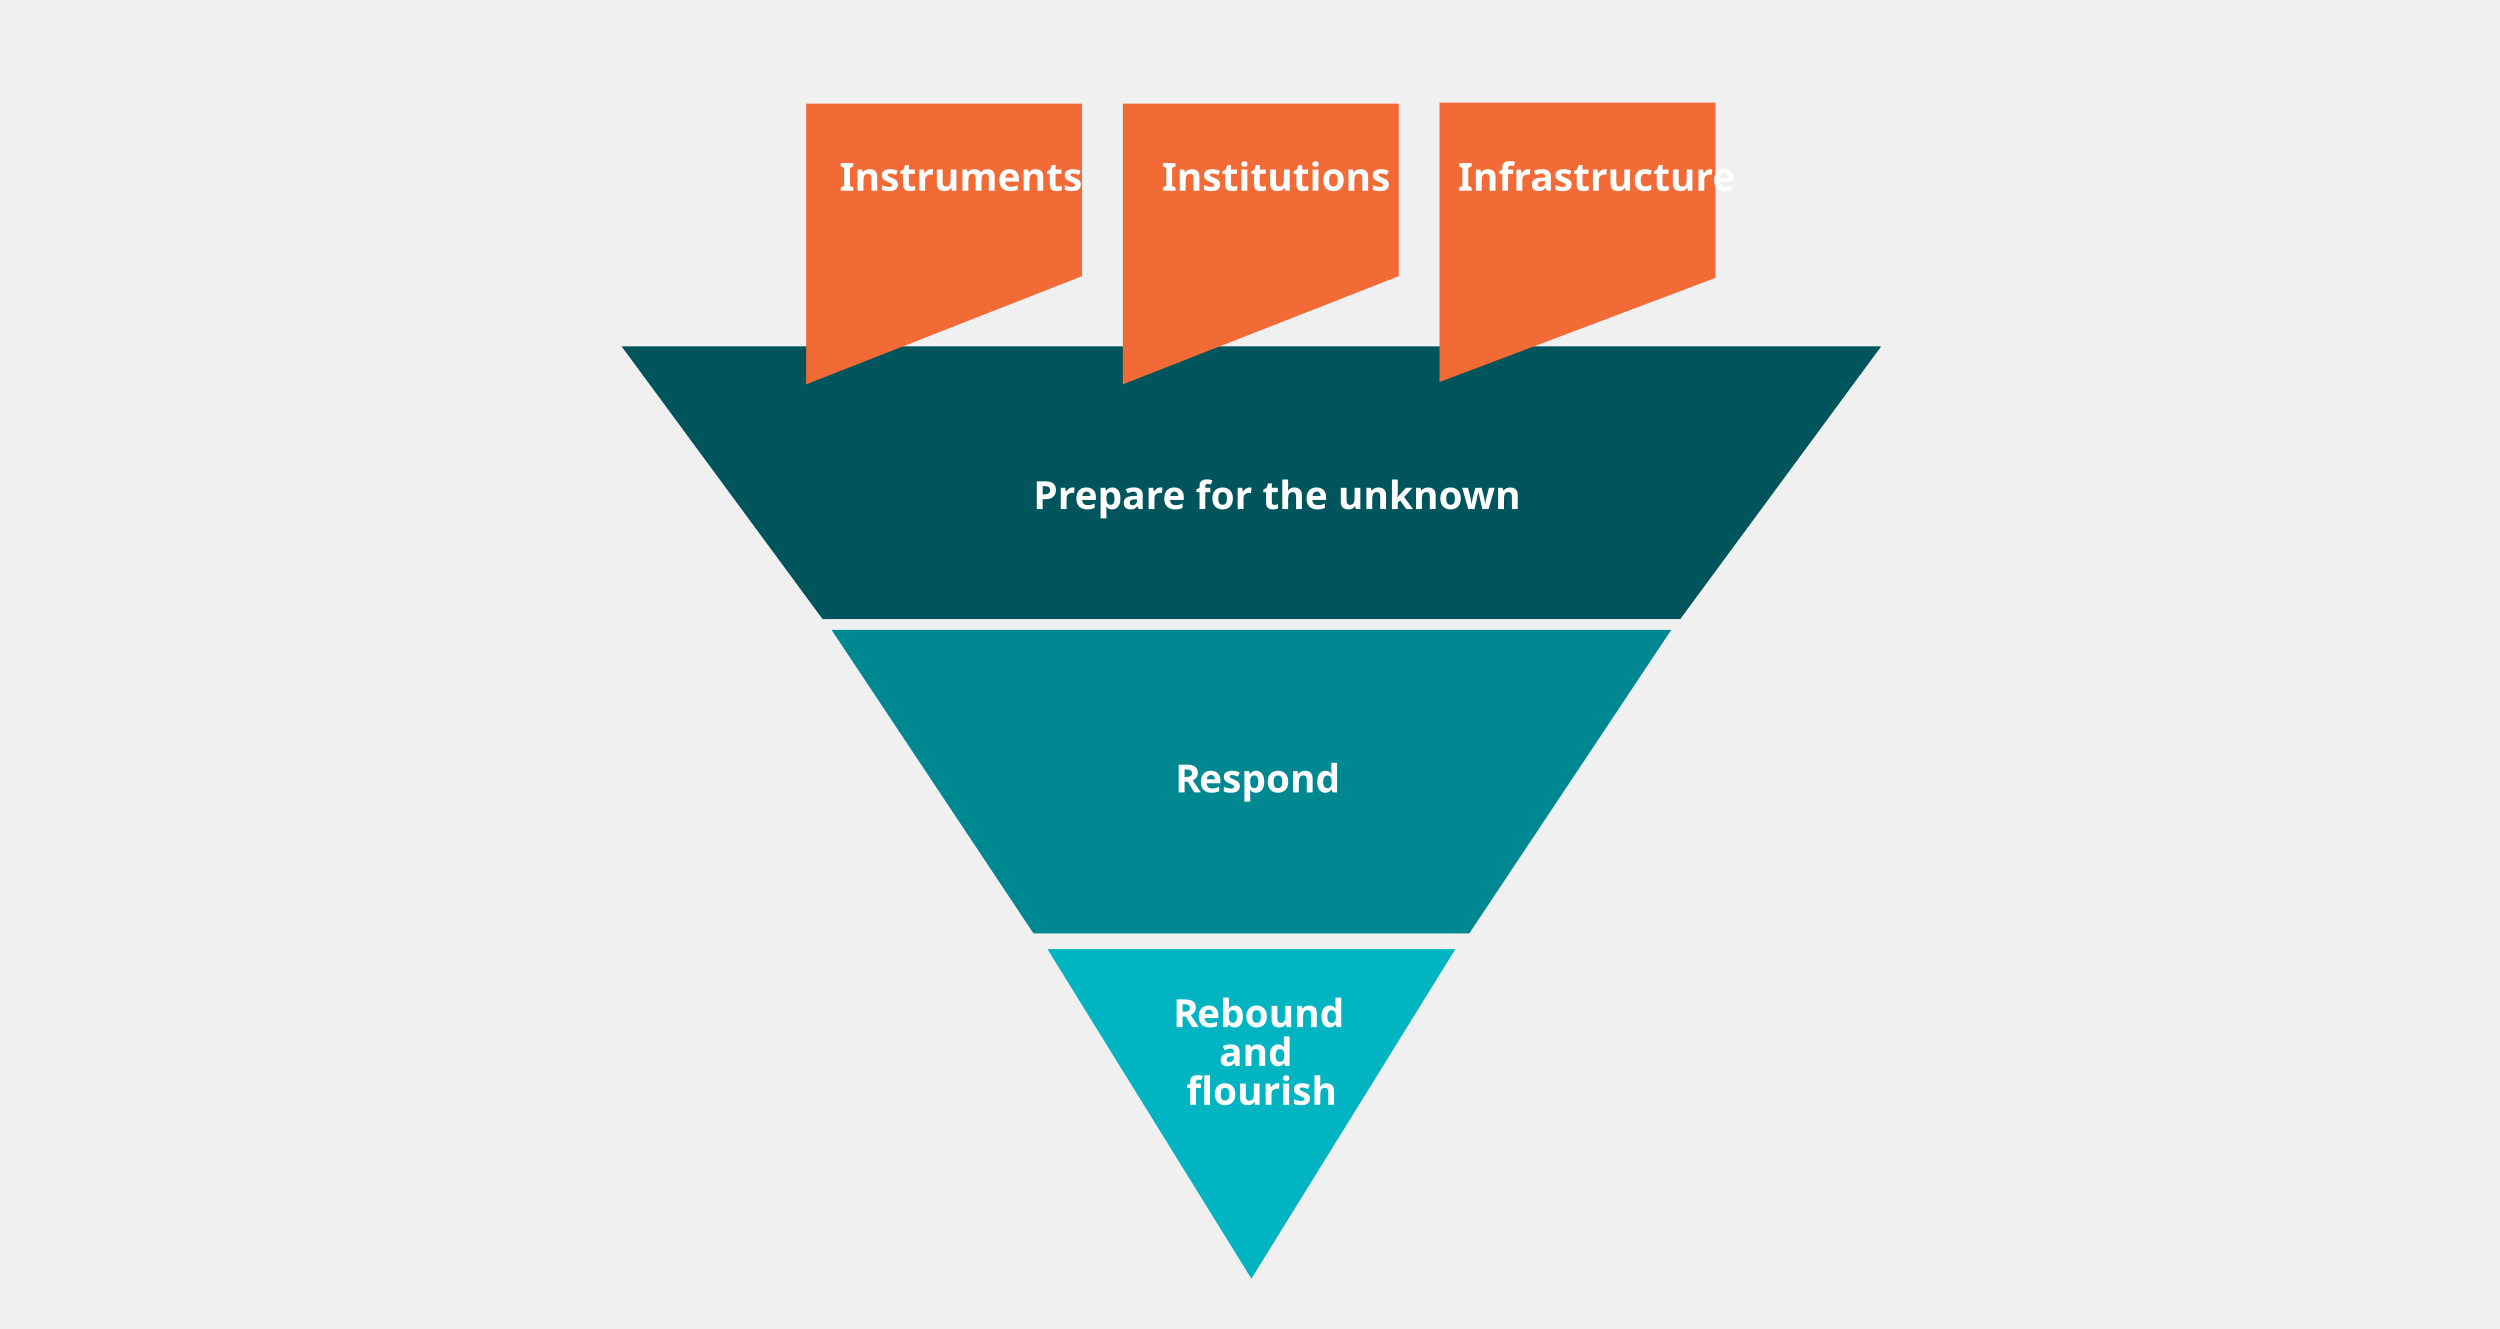
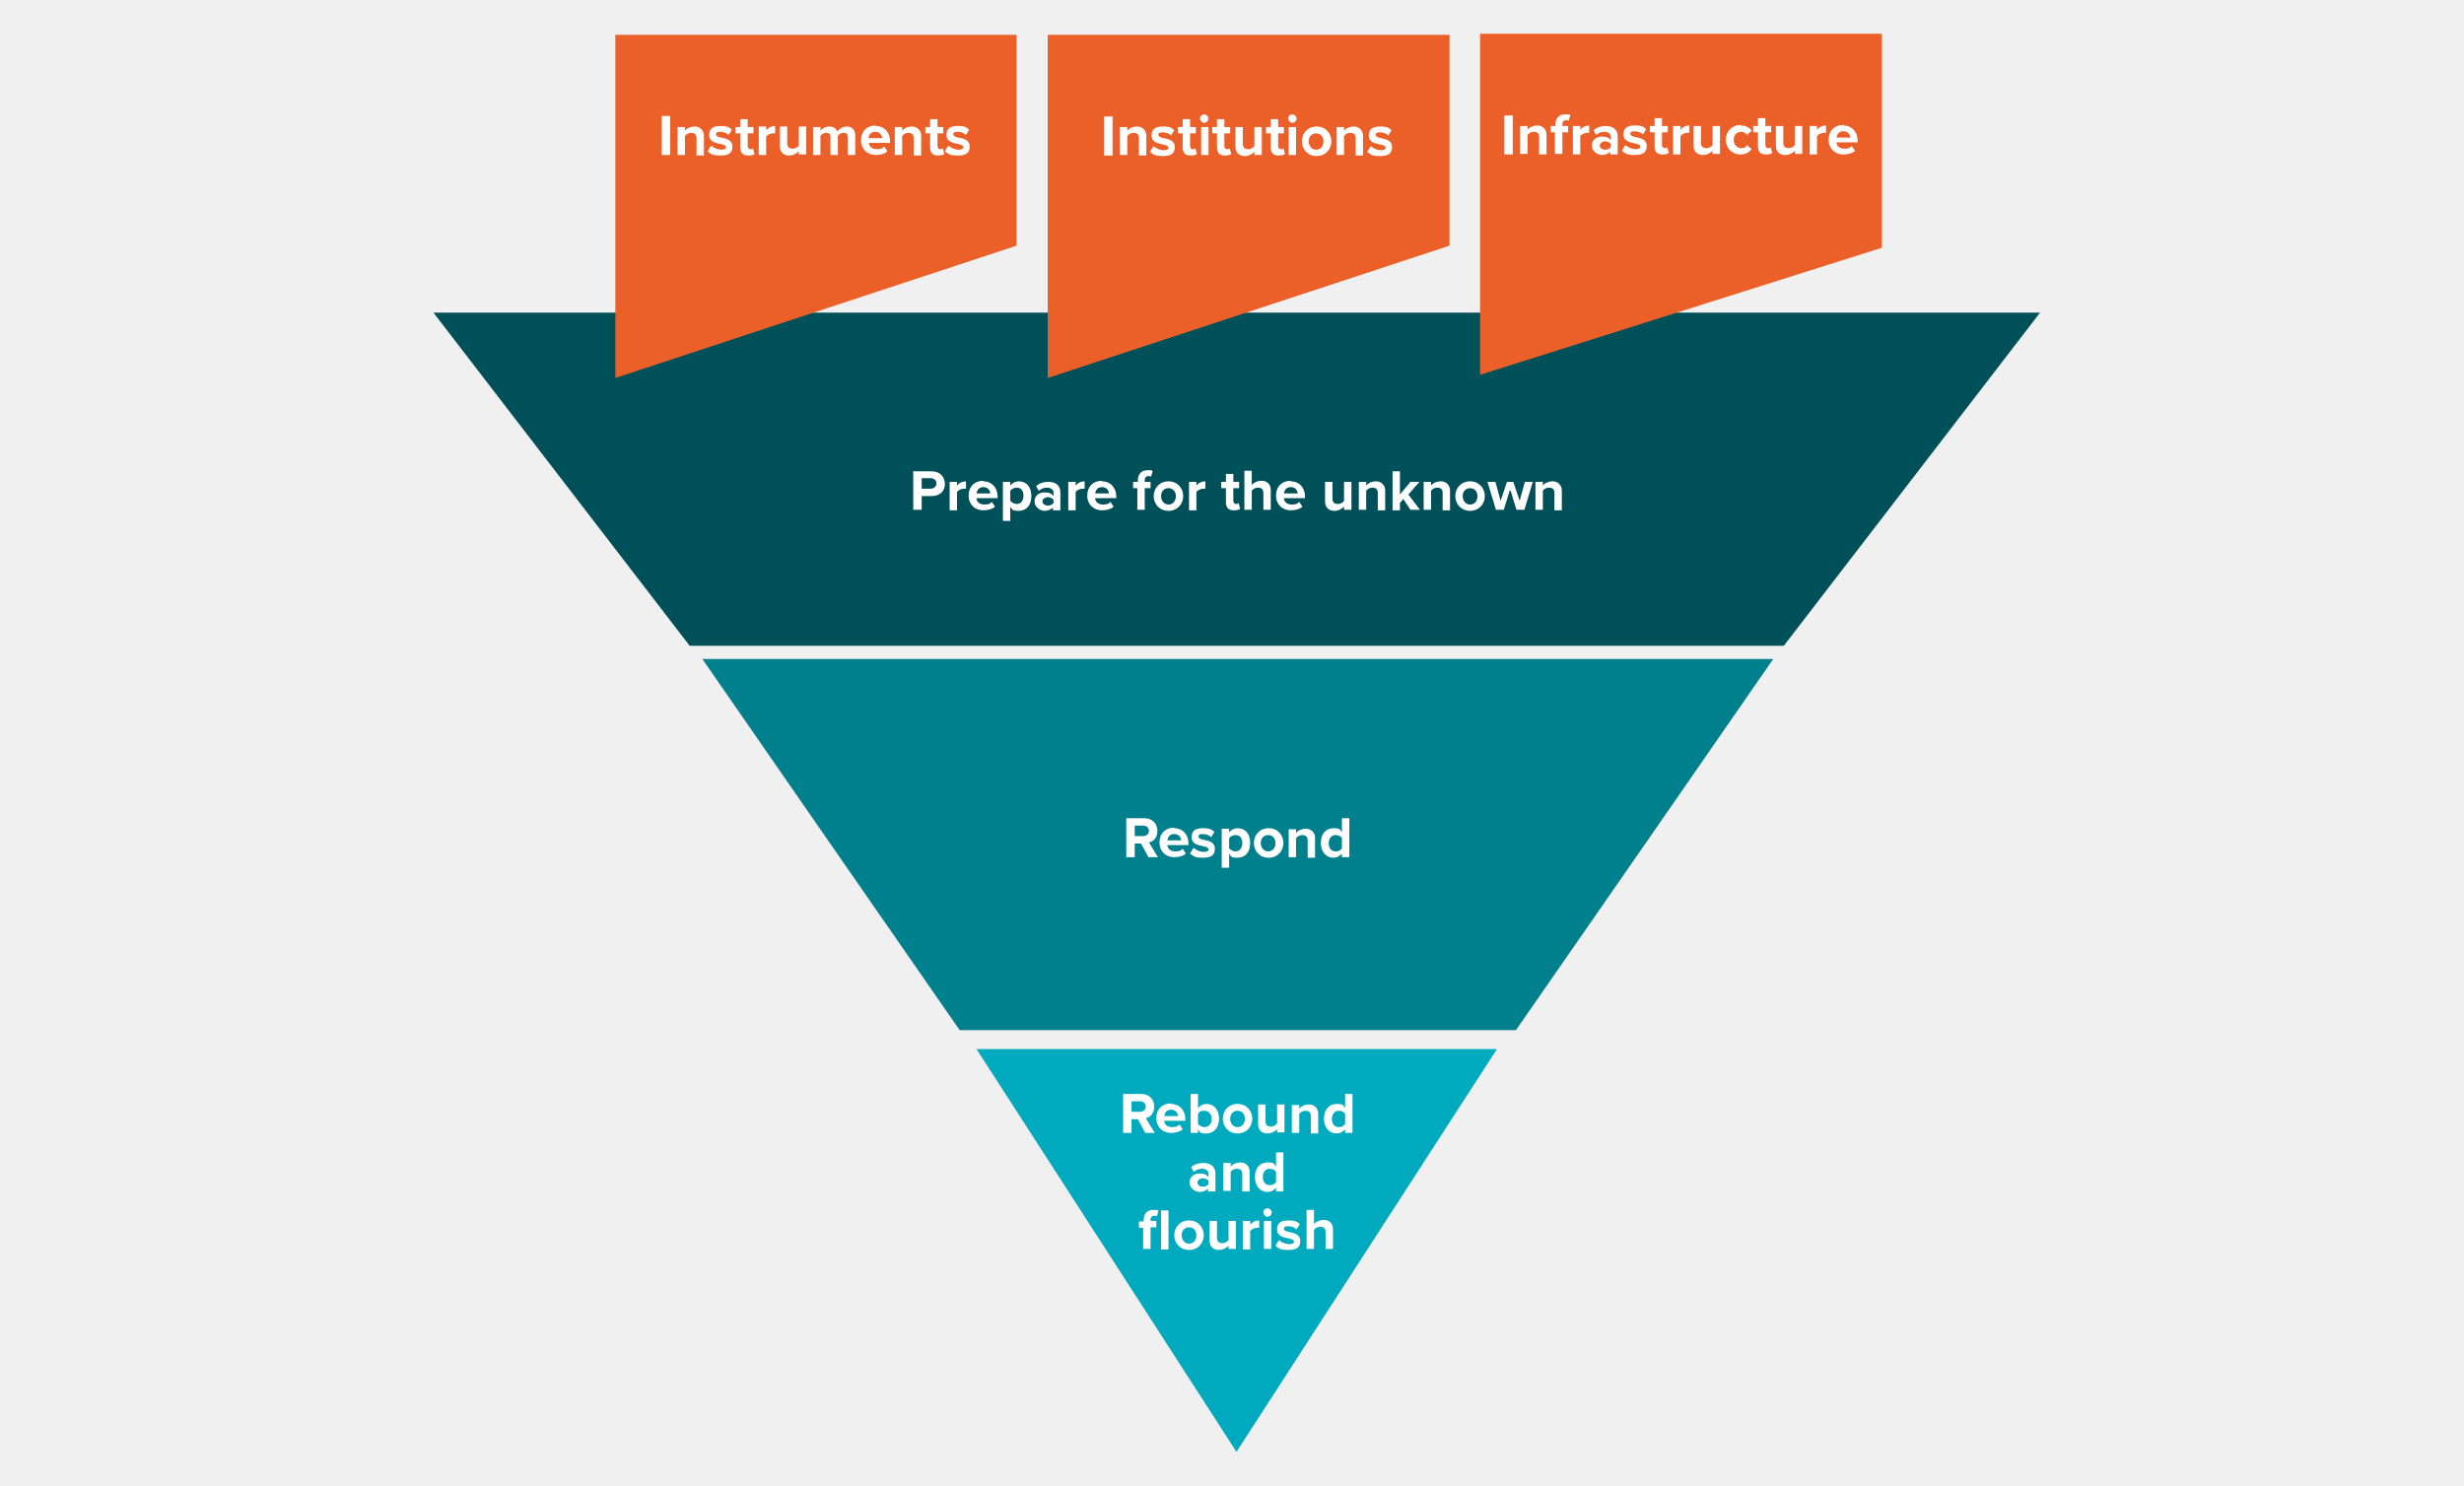
- <svg xmlns="http://www.w3.org/2000/svg" id="Layer_1" data-name="Layer 1" viewBox="0 0 530.15 281.76">
+ <svg xmlns="http://www.w3.org/2000/svg" id="Layer_1" version="1.1" viewBox="0 0 467.3 281.8">
  <defs>
    <style>
-       .cls-1 {
-         fill: #008892;
+       .st0 {
+         fill: #00808d;
      }

-       .cls-2 {
-         fill: #fff;
-         font-family: ProximaNova-Bold, 'Proxima Nova';
-         font-size: 8.24px;
-         font-weight: 700;
+       .st1 {
+         isolation: isolate;
      }

-       .cls-3 {
-         letter-spacing: -.03em;
+       .st2 {
+         fill: #fff;
      }

-       .cls-4 {
-         fill: #00b4c2;
+       .st3 {
+         fill: #eb5f28;
      }

-       .cls-5 {
-         fill: #00555c;
+       .st4 {
+         fill: #005059;
      }

-       .cls-6 {
-         fill: #f26a36;
+       .st5 {
+         fill: #00aabe;
      }
    </style>
  </defs>
-   <polygon class="cls-5" points="356.32 131.28 174.42 131.28 131.81 73.45 265.37 73.45 398.93 73.45 356.32 131.28" />
-   <polygon class="cls-1" points="197.48 165.36 176.33 133.57 354.41 133.57 333.26 165.36 311.58 197.94 219.16 197.94 197.48 165.36" />
-   <polygon class="cls-4" points="308.62 201.28 265.37 271.16 222.12 201.28 308.62 201.28" />
-   <text class="cls-2" transform="translate(219.13 107.95)">
-     <tspan x="0" y="0">Prepare for the unknown</tspan>
-   </text>
-   <text class="cls-2" transform="translate(249.22 168.03)">
-     <tspan class="cls-3" x="0" y="0">R</tspan>
-     <tspan x="5.06" y="0">espond</tspan>
-   </text>
-   <text class="cls-2" transform="translate(248.79 217.81)">
-     <tspan class="cls-3" x="0" y="0">R</tspan>
-     <tspan x="5.06" y="0">ebound </tspan>
-   </text>
-   <text class="cls-2" transform="translate(258.52 226.05)">
-     <tspan x="0" y="0">and </tspan>
-   </text>
-   <text class="cls-2" transform="translate(251.54 234.29)">
-     <tspan x="0" y="0">ﬂourish</tspan>
-   </text>
-   <polygon class="cls-6" points="170.95 21.99 170.95 81.5 229.46 58.56 229.46 21.99 170.95 21.99" />
-   <polygon class="cls-6" points="305.27 21.76 305.27 81.01 363.79 58.92 363.79 21.76 305.27 21.76" />
-   <polygon class="cls-6" points="238.11 21.99 238.11 81.5 296.62 58.56 296.62 21.99 238.11 21.99" />
-   <text class="cls-2" transform="translate(309.13 40.45)">
-     <tspan x="0" y="0">Infrastructure</tspan>
-   </text>
-   <text class="cls-2" transform="translate(246.34 40.45)">
-     <tspan x="0" y="0">Institutions</tspan>
-   </text>
-   <text class="cls-2" transform="translate(178.02 40.45)">
-     <tspan x="0" y="0">Instruments</tspan>
-   </text>
+   <polygon class="st4" points="338.3 122.5 130.8 122.5 82.2 59.3 234.5 59.3 386.9 59.3 338.3 122.5" />
+   <polygon class="st0" points="157.3 159.8 133.2 125 336.3 125 312.2 159.8 287.5 195.4 182 195.4 157.3 159.8" />
+   <polygon class="st5" points="283.9 199 234.5 275.4 185.2 199 283.9 199" />
+   <polygon class="st3" points="116.7 6.6 116.7 71.7 192.8 46.6 192.8 6.6 116.7 6.6" />
+   <polygon class="st3" points="280.7 6.4 280.7 71.1 356.9 47 356.9 6.4 280.7 6.4" />
+   <polygon class="st3" points="198.7 6.6 198.7 71.7 274.9 46.6 274.9 6.6 198.7 6.6" />
+   <g class="st1">
+     <g class="st1">
+       <path class="st2" d="M125.5,22h1.6v7.4h-1.6v-7.4Z" />
+       <path class="st2" d="M132.1,26.2c0-.7-.4-1-1-1s-1,.3-1.2.6v3.6h-1.4v-5.3h1.4v.7c.3-.4,1-.8,1.9-.8s1.7.7,1.7,1.7v3.8h-1.4v-3.2Z" />
+       <path class="st2" d="M135,27.7c.4.4,1.2.7,1.8.7s.9-.2.9-.5-.5-.5-1.1-.6c-.9-.2-2.1-.4-2.1-1.7s.8-1.7,2.2-1.7,1.6.3,2.1.7l-.6,1c-.3-.3-.9-.6-1.6-.6s-.8.2-.8.5.4.5,1,.6c.9.2,2.1.4,2.1,1.7s-.8,1.7-2.3,1.7-1.8-.3-2.4-.8l.6-1Z" />
+       <path class="st2" d="M140.4,28.1v-2.8h-.9v-1.2h.9v-1.5h1.4v1.5h1.1v1.2h-1.1v2.4c0,.3.2.6.5.6s.4,0,.5-.2l.3,1.1c-.2.2-.6.3-1.2.3-1,0-1.5-.5-1.5-1.5Z" />
+       <path class="st2" d="M143.9,24h1.4v.7c.4-.5,1-.8,1.7-.8v1.4c0,0-.2,0-.4,0-.5,0-1.1.3-1.3.6v3.5h-1.4v-5.3Z" />
+       <path class="st2" d="M151.5,28.7c-.4.4-1,.8-1.9.8s-1.7-.6-1.7-1.7v-3.8h1.4v3.2c0,.7.4,1,1,1s1-.3,1.2-.6v-3.6h1.4v5.3h-1.4v-.7Z" />
+       <path class="st2" d="M160.8,26c0-.5-.2-.8-.8-.8s-.9.3-1.1.6v3.6h-1.4v-3.4c0-.5-.2-.8-.8-.8s-.9.3-1.1.6v3.6h-1.4v-5.3h1.4v.7c.2-.3.9-.8,1.7-.8s1.3.4,1.5,1c.3-.5,1-1,1.8-1s1.6.5,1.6,1.6v3.8h-1.4v-3.4Z" />
+       <path class="st2" d="M166.1,23.9c1.6,0,2.7,1.2,2.7,2.9v.3h-4c0,.7.6,1.2,1.5,1.2s1.1-.2,1.4-.5l.6.9c-.5.5-1.4.7-2.2.7-1.6,0-2.8-1.1-2.8-2.8s1.1-2.8,2.8-2.8ZM164.7,26.2h2.6c0-.5-.4-1.2-1.3-1.2s-1.2.6-1.3,1.2Z" />
+       <path class="st2" d="M173.3,26.2c0-.7-.4-1-1-1s-1,.3-1.2.6v3.6h-1.4v-5.3h1.4v.7c.3-.4,1-.8,1.9-.8s1.7.7,1.7,1.7v3.8h-1.4v-3.2Z" />
+       <path class="st2" d="M176.4,28.1v-2.8h-.9v-1.2h.9v-1.5h1.4v1.5h1.1v1.2h-1.1v2.4c0,.3.2.6.5.6s.4,0,.5-.2l.3,1.1c-.2.2-.6.3-1.2.3-1,0-1.5-.5-1.5-1.5Z" />
+       <path class="st2" d="M180,27.7c.4.4,1.2.7,1.8.7s.9-.2.9-.5-.5-.5-1.1-.6c-.9-.2-2.1-.4-2.1-1.7s.8-1.7,2.2-1.7,1.6.3,2.1.7l-.6,1c-.3-.3-.9-.6-1.6-.6s-.8.2-.8.5.4.5,1,.6c.9.2,2.1.4,2.1,1.7s-.8,1.7-2.3,1.7-1.8-.3-2.4-.8l.6-1Z" />
+     </g>
+   </g>
+   <g class="st1">
+     <g class="st1">
+       <path class="st2" d="M209.4,22.1h1.6v7.4h-1.6v-7.4Z" />
+       <path class="st2" d="M216,26.2c0-.7-.4-1-1-1s-1,.3-1.2.6v3.6h-1.4v-5.3h1.4v.7c.3-.4,1-.8,1.9-.8s1.7.7,1.7,1.7v3.8h-1.4v-3.2Z" />
+       <path class="st2" d="M218.9,27.8c.4.4,1.2.7,1.8.7s.9-.2.9-.5-.5-.5-1.1-.6c-.9-.2-2.1-.4-2.1-1.7s.8-1.7,2.2-1.7,1.6.3,2.1.7l-.6,1c-.3-.3-.9-.6-1.6-.6s-.8.2-.8.5.4.5,1,.6c.9.2,2.1.4,2.1,1.7s-.8,1.7-2.3,1.7-1.8-.3-2.4-.8l.6-1Z" />
+       <path class="st2" d="M224.3,28.1v-2.8h-.9v-1.2h.9v-1.5h1.4v1.5h1.1v1.2h-1.1v2.4c0,.3.2.6.5.6s.4,0,.5-.2l.3,1.1c-.2.2-.6.3-1.2.3-1,0-1.5-.5-1.5-1.5Z" />
+       <path class="st2" d="M227.6,22.5c0-.5.4-.8.8-.8s.8.4.8.8-.4.8-.8.8-.8-.4-.8-.8ZM227.8,24.1h1.4v5.3h-1.4v-5.3Z" />
+       <path class="st2" d="M230.8,28.1v-2.8h-.9v-1.2h.9v-1.5h1.4v1.5h1.1v1.2h-1.1v2.4c0,.3.2.6.5.6s.4,0,.5-.2l.3,1.1c-.2.2-.6.3-1.2.3-1,0-1.5-.5-1.5-1.5Z" />
+       <path class="st2" d="M237.9,28.8c-.4.4-1,.8-1.9.8s-1.7-.6-1.7-1.7v-3.8h1.4v3.2c0,.7.4,1,1,1s1-.3,1.2-.6v-3.6h1.4v5.3h-1.4v-.7Z" />
+       <path class="st2" d="M241,28.1v-2.8h-.9v-1.2h.9v-1.5h1.4v1.5h1.1v1.2h-1.1v2.4c0,.3.2.6.5.6s.4,0,.5-.2l.3,1.1c-.2.2-.6.3-1.2.3-1,0-1.5-.5-1.5-1.5Z" />
+       <path class="st2" d="M244.3,22.5c0-.5.4-.8.8-.8s.8.4.8.8-.4.8-.8.8-.8-.4-.8-.8ZM244.4,24.1h1.4v5.3h-1.4v-5.3Z" />
+       <path class="st2" d="M246.9,26.8c0-1.5,1.1-2.8,2.8-2.8s2.8,1.3,2.8,2.8-1.1,2.8-2.8,2.8-2.8-1.3-2.8-2.8ZM251,26.8c0-.8-.5-1.5-1.4-1.5s-1.4.7-1.4,1.5.5,1.6,1.4,1.6,1.4-.7,1.4-1.6Z" />
+       <path class="st2" d="M257.1,26.2c0-.7-.4-1-1-1s-1,.3-1.2.6v3.6h-1.4v-5.3h1.4v.7c.3-.4,1-.8,1.9-.8s1.7.7,1.7,1.7v3.8h-1.4v-3.2Z" />
+       <path class="st2" d="M260.1,27.8c.4.4,1.2.7,1.8.7s.9-.2.9-.5-.5-.5-1.1-.6c-.9-.2-2.1-.4-2.1-1.7s.8-1.7,2.2-1.7,1.6.3,2.1.7l-.6,1c-.3-.3-.9-.6-1.6-.6s-.8.2-.8.5.4.5,1,.6c.9.2,2.1.4,2.1,1.7s-.8,1.7-2.3,1.7-1.8-.3-2.4-.8l.6-1Z" />
+     </g>
+   </g>
+   <g class="st1">
+     <g class="st1">
+       <path class="st2" d="M285.3,21.9h1.6v7.4h-1.6v-7.4Z" />
+       <path class="st2" d="M291.9,26c0-.7-.4-1-1-1s-1,.3-1.2.6v3.6h-1.4v-5.3h1.4v.7c.3-.4,1-.8,1.9-.8s1.7.7,1.7,1.7v3.8h-1.4v-3.2Z" />
+       <path class="st2" d="M295,25.1h-.9v-1.2h.9v-.3c0-1.2.7-1.9,1.8-1.9s.8,0,1,.2l-.3,1c-.1,0-.3-.1-.5-.1-.4,0-.7.3-.7.8v.3h1.1v1.2h-1.1v4.1h-1.4v-4.1Z" />
+       <path class="st2" d="M298.3,23.9h1.4v.7c.4-.5,1-.8,1.7-.8v1.4c0,0-.2,0-.4,0-.5,0-1.1.3-1.3.6v3.5h-1.4v-5.3Z" />
+       <path class="st2" d="M305.5,28.7c-.4.4-1,.7-1.7.7s-1.9-.6-1.9-1.8,1-1.7,1.9-1.7,1.3.2,1.7.7v-.7c0-.5-.5-.9-1.2-.9s-1.1.2-1.6.6l-.5-.9c.7-.6,1.5-.8,2.3-.8,1.2,0,2.3.5,2.3,2v3.4h-1.4v-.6ZM305.5,27.3c-.2-.3-.7-.5-1.1-.5s-1,.3-1,.8.5.8,1,.8.9-.2,1.1-.5v-.7Z" />
+       <path class="st2" d="M308.4,27.6c.4.4,1.2.7,1.8.7s.9-.2.9-.5-.5-.5-1.1-.6c-.9-.2-2.1-.4-2.1-1.7s.8-1.7,2.2-1.7,1.6.3,2.1.7l-.6,1c-.3-.3-.9-.6-1.6-.6s-.8.2-.8.5.4.5,1,.6c.9.2,2.1.4,2.1,1.7s-.8,1.7-2.3,1.7-1.8-.3-2.4-.8l.6-1Z" />
+       <path class="st2" d="M313.8,27.9v-2.8h-.9v-1.2h.9v-1.5h1.4v1.5h1.1v1.2h-1.1v2.4c0,.3.2.6.5.6s.4,0,.5-.2l.3,1.1c-.2.2-.6.3-1.2.3-1,0-1.5-.5-1.5-1.5Z" />
+       <path class="st2" d="M317.3,23.9h1.4v.7c.4-.5,1-.8,1.7-.8v1.4c0,0-.2,0-.4,0-.5,0-1.1.3-1.3.6v3.5h-1.4v-5.3Z" />
+       <path class="st2" d="M324.8,28.6c-.4.4-1,.8-1.9.8s-1.7-.6-1.7-1.7v-3.8h1.4v3.2c0,.7.4,1,1,1s1-.3,1.2-.6v-3.6h1.4v5.3h-1.4v-.7Z" />
+       <path class="st2" d="M330.1,23.8c1.1,0,1.8.5,2.1,1l-.9.8c-.3-.4-.6-.6-1.1-.6-.8,0-1.4.6-1.4,1.5s.6,1.6,1.4,1.6.9-.2,1.1-.6l.9.8c-.4.5-1,1-2.1,1-1.6,0-2.8-1.2-2.8-2.8s1.2-2.8,2.8-2.8Z" />
+       <path class="st2" d="M333.4,27.9v-2.8h-.9v-1.2h.9v-1.5h1.4v1.5h1.1v1.2h-1.1v2.4c0,.3.2.6.5.6s.4,0,.5-.2l.3,1.1c-.2.2-.6.3-1.2.3-1,0-1.5-.5-1.5-1.5Z" />
+       <path class="st2" d="M340.4,28.6c-.4.4-1,.8-1.9.8s-1.7-.6-1.7-1.7v-3.8h1.4v3.2c0,.7.4,1,1,1s1-.3,1.2-.6v-3.6h1.4v5.3h-1.4v-.7Z" />
+       <path class="st2" d="M343.2,23.9h1.4v.7c.4-.5,1-.8,1.7-.8v1.4c0,0-.2,0-.4,0-.5,0-1.1.3-1.3.6v3.5h-1.4v-5.3Z" />
+       <path class="st2" d="M349.6,23.8c1.6,0,2.7,1.2,2.7,2.9v.3h-4c0,.7.6,1.2,1.5,1.2s1.1-.2,1.4-.5l.6.9c-.5.5-1.4.7-2.2.7-1.6,0-2.8-1.1-2.8-2.8s1.1-2.8,2.8-2.8ZM348.3,26.1h2.6c0-.5-.4-1.2-1.3-1.2s-1.2.6-1.3,1.2Z" />
+     </g>
+   </g>
+   <g class="st1">
+     <g class="st1">
+       <path class="st2" d="M173.3,89.4h3.4c1.6,0,2.5,1.1,2.5,2.4s-.9,2.3-2.5,2.3h-1.9v2.6h-1.6v-7.4ZM176.5,90.7h-1.7v2h1.7c.6,0,1.1-.4,1.1-1s-.5-1-1.1-1Z" />
+       <path class="st2" d="M180.1,91.4h1.4v.7c.4-.5,1-.8,1.7-.8v1.4c0,0-.2,0-.4,0-.5,0-1.1.3-1.3.6v3.5h-1.4v-5.3Z" />
+       <path class="st2" d="M186.5,91.3c1.6,0,2.7,1.2,2.7,2.9v.3h-4c0,.7.6,1.2,1.5,1.2s1.1-.2,1.4-.5l.6.9c-.5.5-1.4.7-2.2.7-1.6,0-2.8-1.1-2.8-2.8s1.1-2.8,2.8-2.8ZM185.2,93.6h2.6c0-.5-.4-1.2-1.3-1.2s-1.2.6-1.3,1.2Z" />
+       <path class="st2" d="M190.2,98.8v-7.4h1.4v.7c.4-.5,1-.8,1.6-.8,1.4,0,2.4,1,2.4,2.8s-1,2.8-2.4,2.8-1.2-.3-1.6-.8v2.7h-1.4ZM192.8,92.5c-.5,0-1,.3-1.2.6v1.9c.2.3.8.6,1.2.6.8,0,1.3-.6,1.3-1.6s-.5-1.5-1.3-1.5Z" />
+       <path class="st2" d="M199.8,96.2c-.4.4-1,.7-1.7.7s-1.9-.6-1.9-1.8,1-1.7,1.9-1.7,1.3.2,1.7.7v-.7c0-.5-.5-.9-1.2-.9s-1.1.2-1.6.6l-.5-.9c.7-.6,1.5-.8,2.3-.8,1.2,0,2.3.5,2.3,2v3.4h-1.4v-.6ZM199.8,94.8c-.2-.3-.7-.5-1.1-.5s-1,.3-1,.8.5.8,1,.8.9-.2,1.1-.5v-.7Z" />
+       <path class="st2" d="M202.6,91.4h1.4v.7c.4-.5,1-.8,1.7-.8v1.4c0,0-.2,0-.4,0-.5,0-1.1.3-1.3.6v3.5h-1.4v-5.3Z" />
+       <path class="st2" d="M209,91.3c1.6,0,2.7,1.2,2.7,2.9v.3h-4c0,.7.6,1.2,1.5,1.2s1.1-.2,1.4-.5l.6.9c-.5.5-1.4.7-2.2.7-1.6,0-2.8-1.1-2.8-2.8s1.1-2.8,2.8-2.8ZM207.7,93.6h2.6c0-.5-.4-1.2-1.3-1.2s-1.2.6-1.3,1.2Z" />
+       <path class="st2" d="M215.8,92.6h-.9v-1.2h.9v-.3c0-1.2.7-1.9,1.8-1.9s.8,0,1,.2l-.3,1c-.1,0-.3-.1-.5-.1-.4,0-.7.3-.7.8v.3h1.1v1.2h-1.1v4.1h-1.4v-4.1Z" />
+       <path class="st2" d="M218.8,94.1c0-1.5,1.1-2.8,2.8-2.8s2.8,1.3,2.8,2.8-1.1,2.8-2.8,2.8-2.8-1.3-2.8-2.8ZM223,94.1c0-.8-.5-1.5-1.4-1.5s-1.4.7-1.4,1.5.5,1.6,1.4,1.6,1.4-.7,1.4-1.6Z" />
+       <path class="st2" d="M225.5,91.4h1.4v.7c.4-.5,1-.8,1.7-.8v1.4c0,0-.2,0-.4,0-.5,0-1.1.3-1.3.6v3.5h-1.4v-5.3Z" />
+       <path class="st2" d="M232.5,95.4v-2.8h-.9v-1.2h.9v-1.5h1.4v1.5h1.1v1.2h-1.1v2.4c0,.3.2.6.5.6s.4,0,.5-.2l.3,1.1c-.2.2-.6.3-1.2.3-1,0-1.5-.5-1.5-1.5Z" />
+       <path class="st2" d="M239.6,93.5c0-.7-.4-1-1-1s-1,.3-1.2.6v3.6h-1.4v-7.4h1.4v2.7c.3-.4,1-.8,1.9-.8s1.7.6,1.7,1.7v3.8h-1.4v-3.2Z" />
+       <path class="st2" d="M244.8,91.3c1.6,0,2.7,1.2,2.7,2.9v.3h-4c0,.7.6,1.2,1.5,1.2s1.1-.2,1.4-.5l.6.9c-.5.5-1.4.7-2.2.7-1.6,0-2.8-1.1-2.8-2.8s1.1-2.8,2.8-2.8ZM243.5,93.6h2.6c0-.5-.4-1.2-1.3-1.2s-1.2.6-1.3,1.2Z" />
+       <path class="st2" d="M254.9,96.1c-.4.4-1,.8-1.9.8s-1.7-.6-1.7-1.7v-3.8h1.4v3.2c0,.7.4,1,1,1s1-.3,1.2-.6v-3.6h1.4v5.3h-1.4v-.7Z" />
+       <path class="st2" d="M261.3,93.5c0-.7-.4-1-1-1s-1,.3-1.2.6v3.6h-1.4v-5.3h1.4v.7c.3-.4,1-.8,1.9-.8s1.7.7,1.7,1.7v3.8h-1.4v-3.2Z" />
+       <path class="st2" d="M266.1,94.7l-.6.7v1.4h-1.4v-7.4h1.4v4.4l2-2.4h1.7l-2.1,2.4,2.2,2.9h-1.8l-1.4-2.1Z" />
+       <path class="st2" d="M273.6,93.5c0-.7-.4-1-1-1s-1,.3-1.2.6v3.6h-1.4v-5.3h1.4v.7c.3-.4,1-.8,1.9-.8s1.7.7,1.7,1.7v3.8h-1.4v-3.2Z" />
+       <path class="st2" d="M276,94.1c0-1.5,1.1-2.8,2.8-2.8s2.8,1.3,2.8,2.8-1.1,2.8-2.8,2.8-2.8-1.3-2.8-2.8ZM280.2,94.1c0-.8-.5-1.5-1.4-1.5s-1.4.7-1.4,1.5.5,1.6,1.4,1.6,1.4-.7,1.4-1.6Z" />
+       <path class="st2" d="M286.3,93.1l-1.1,3.6h-1.5l-1.6-5.3h1.5l1,3.6,1.2-3.6h1.2l1.2,3.6,1-3.6h1.5l-1.6,5.3h-1.5l-1.1-3.6Z" />
+       <path class="st2" d="M294.8,93.5c0-.7-.4-1-1-1s-1,.3-1.2.6v3.6h-1.4v-5.3h1.4v.7c.3-.4,1-.8,1.9-.8s1.7.7,1.7,1.7v3.8h-1.4v-3.2Z" />
+     </g>
+   </g>
+   <g class="st1">
+     <g class="st1">
+       <path class="st2" d="M216.3,160h-1.1v2.6h-1.6v-7.4h3.4c1.5,0,2.5,1,2.5,2.4s-.8,2-1.6,2.2l1.7,2.8h-1.8l-1.4-2.6ZM216.8,156.6h-1.6v2h1.6c.6,0,1.1-.4,1.1-1s-.5-1-1.1-1Z" />
+     </g>
+     <g class="st1">
+       <path class="st2" d="M222.7,157.1c1.6,0,2.7,1.2,2.7,2.9v.3h-4c0,.7.6,1.2,1.5,1.2s1.1-.2,1.4-.5l.6.9c-.5.5-1.4.7-2.2.7-1.6,0-2.8-1.1-2.8-2.8s1.1-2.8,2.8-2.8ZM221.4,159.4h2.6c0-.5-.4-1.2-1.3-1.2s-1.2.6-1.3,1.2Z" />
+       <path class="st2" d="M226.5,160.9c.4.4,1.2.7,1.8.7s.9-.2.9-.5-.5-.5-1.1-.6c-.9-.2-2.1-.4-2.1-1.7s.8-1.7,2.2-1.7,1.6.3,2.1.7l-.6,1c-.3-.3-.9-.6-1.6-.6s-.8.2-.8.5.4.5,1,.6c.9.2,2.1.4,2.1,1.7s-.8,1.7-2.3,1.7-1.8-.3-2.4-.8l.6-1Z" />
+       <path class="st2" d="M231.7,164.6v-7.4h1.4v.7c.4-.5,1-.8,1.6-.8,1.4,0,2.4,1,2.4,2.8s-1,2.8-2.4,2.8-1.2-.3-1.6-.8v2.7h-1.4ZM234.3,158.4c-.5,0-1,.3-1.2.6v1.9c.2.3.8.6,1.2.6.8,0,1.3-.6,1.3-1.6s-.5-1.5-1.3-1.5Z" />
+       <path class="st2" d="M237.8,159.9c0-1.5,1.1-2.8,2.8-2.8s2.8,1.3,2.8,2.8-1.1,2.8-2.8,2.8-2.8-1.3-2.8-2.8ZM241.9,159.9c0-.8-.5-1.5-1.4-1.5s-1.4.7-1.4,1.5.5,1.6,1.4,1.6,1.4-.7,1.4-1.6Z" />
+       <path class="st2" d="M248,159.4c0-.7-.4-1-1-1s-1,.3-1.2.6v3.6h-1.4v-5.3h1.4v.7c.3-.4,1-.8,1.9-.8s1.7.7,1.7,1.7v3.8h-1.4v-3.2Z" />
+       <path class="st2" d="M254.5,161.9c-.4.5-1,.8-1.6.8-1.3,0-2.4-1-2.4-2.8s1-2.8,2.4-2.8,1.2.3,1.6.8v-2.7h1.4v7.4h-1.4v-.7ZM254.5,159c-.2-.4-.7-.6-1.2-.6-.8,0-1.3.6-1.3,1.6s.6,1.5,1.3,1.5,1-.3,1.2-.6v-1.9Z" />
+     </g>
+   </g>
+   <g>
+     <g class="st1">
+       <g class="st1">
+         <path class="st2" d="M215.7,212.3h-1.1v2.6h-1.6v-7.4h3.4c1.5,0,2.5,1,2.5,2.4s-.8,2-1.6,2.2l1.7,2.8h-1.8l-1.4-2.6ZM216.2,208.9h-1.6v2h1.6c.6,0,1.1-.4,1.1-1s-.5-1-1.1-1Z" />
+       </g>
+       <g class="st1">
+         <path class="st2" d="M222.1,209.4c1.6,0,2.7,1.2,2.7,2.9v.3h-4c0,.7.6,1.2,1.5,1.2s1.1-.2,1.4-.5l.6.9c-.5.5-1.4.7-2.2.7-1.6,0-2.8-1.1-2.8-2.8s1.1-2.8,2.8-2.8ZM220.8,211.7h2.6c0-.5-.4-1.2-1.3-1.2s-1.2.6-1.3,1.2Z" />
+         <path class="st2" d="M225.8,207.5h1.4v2.7c.4-.5,1-.8,1.6-.8,1.4,0,2.4,1.1,2.4,2.8s-1,2.8-2.4,2.8-1.2-.3-1.6-.8v.7h-1.4v-7.4ZM228.4,213.8c.8,0,1.4-.6,1.4-1.5s-.5-1.6-1.4-1.6-1,.3-1.2.6v1.9c.2.3.8.6,1.2.6Z" />
+         <path class="st2" d="M231.9,212.2c0-1.5,1.1-2.8,2.8-2.8s2.8,1.3,2.8,2.8-1.1,2.8-2.8,2.8-2.8-1.3-2.8-2.8ZM236.1,212.2c0-.8-.5-1.5-1.4-1.5s-1.4.7-1.4,1.5.5,1.6,1.4,1.6,1.4-.7,1.4-1.6Z" />
+         <path class="st2" d="M242.2,214.2c-.4.4-1,.8-1.9.8s-1.7-.6-1.7-1.7v-3.8h1.4v3.2c0,.7.4,1,1,1s1-.3,1.2-.6v-3.6h1.4v5.3h-1.4v-.7Z" />
+         <path class="st2" d="M248.6,211.7c0-.7-.4-1-1-1s-1,.3-1.2.6v3.6h-1.4v-5.3h1.4v.7c.3-.4,1-.8,1.9-.8s1.7.7,1.7,1.7v3.8h-1.4v-3.2Z" />
+         <path class="st2" d="M255.1,214.2c-.4.5-1,.8-1.6.8-1.3,0-2.4-1-2.4-2.8s1-2.8,2.4-2.8,1.2.3,1.6.8v-2.7h1.4v7.4h-1.4v-.7ZM255.1,211.3c-.2-.4-.7-.6-1.2-.6-.8,0-1.3.6-1.3,1.6s.6,1.5,1.3,1.5,1-.3,1.2-.6v-1.9Z" />
+       </g>
+     </g>
+     <g class="st1">
+       <g class="st1">
+         <path class="st2" d="M229.2,225.4c-.4.4-1,.7-1.7.7s-1.9-.6-1.9-1.8,1-1.7,1.9-1.7,1.3.2,1.7.7v-.7c0-.5-.5-.9-1.2-.9s-1.1.2-1.6.6l-.5-.9c.7-.6,1.5-.8,2.3-.8,1.2,0,2.3.5,2.3,2v3.4h-1.4v-.6ZM229.2,224c-.2-.3-.7-.5-1.1-.5s-1,.3-1,.8.5.8,1,.8.9-.2,1.1-.5v-.7Z" />
+         <path class="st2" d="M235.6,222.7c0-.7-.4-1-1-1s-1,.3-1.2.6v3.6h-1.4v-5.3h1.4v.7c.3-.4,1-.8,1.9-.8s1.7.7,1.7,1.7v3.8h-1.4v-3.2Z" />
+         <path class="st2" d="M242,225.3c-.4.5-1,.8-1.6.8-1.3,0-2.4-1-2.4-2.8s1-2.8,2.4-2.8,1.2.3,1.6.8v-2.7h1.4v7.4h-1.4v-.7ZM242,222.3c-.2-.4-.7-.6-1.2-.6-.8,0-1.3.6-1.3,1.6s.6,1.5,1.3,1.5,1-.3,1.2-.6v-1.9Z" />
+       </g>
+     </g>
+     <g class="st1">
+       <g class="st1">
+         <path class="st2" d="M216.9,232.9h-.9v-1.2h.9v-.3c0-1.2.7-1.9,1.8-1.9s.8,0,1,.2l-.3,1c-.1,0-.3-.1-.5-.1-.4,0-.7.3-.7.7v.3h1.1v1.2h-1.1v4.1h-1.4v-4.1ZM220.2,229.6h1.4v7.4h-1.4v-7.4Z" />
+         <path class="st2" d="M222.7,234.3c0-1.5,1.1-2.8,2.8-2.8s2.8,1.3,2.8,2.8-1.1,2.8-2.8,2.8-2.8-1.3-2.8-2.8ZM226.9,234.3c0-.8-.5-1.5-1.4-1.5s-1.4.7-1.4,1.5.5,1.6,1.4,1.6,1.4-.7,1.4-1.6Z" />
+         <path class="st2" d="M233,236.3c-.4.4-1,.8-1.9.8s-1.7-.6-1.7-1.7v-3.8h1.4v3.2c0,.7.4,1,1,1s1-.3,1.2-.6v-3.6h1.4v5.3h-1.4v-.7Z" />
+         <path class="st2" d="M235.7,231.6h1.4v.7c.4-.5,1-.8,1.7-.8v1.4c0,0-.2,0-.4,0-.5,0-1.1.3-1.3.6v3.5h-1.4v-5.3Z" />
+         <path class="st2" d="M239.6,230c0-.5.4-.8.8-.8s.8.4.8.8-.4.8-.8.8-.8-.4-.8-.8ZM239.7,231.6h1.4v5.3h-1.4v-5.3Z" />
+         <path class="st2" d="M242.7,235.3c.4.4,1.2.7,1.8.7s.9-.2.9-.5-.5-.5-1.1-.6c-.9-.2-2.1-.4-2.1-1.7s.8-1.7,2.2-1.7,1.6.3,2.1.7l-.6,1c-.3-.3-.9-.6-1.6-.6s-.8.2-.8.5.4.5,1,.6c.9.2,2.1.4,2.1,1.7s-.8,1.7-2.3,1.7-1.8-.3-2.4-.8l.6-1Z" />
+         <path class="st2" d="M251.4,233.7c0-.7-.4-1-1-1s-1,.3-1.2.6v3.6h-1.4v-7.4h1.4v2.7c.3-.4,1-.8,1.9-.8s1.7.6,1.7,1.7v3.8h-1.4v-3.2Z" />
+       </g>
+     </g>
+   </g>
</svg>
